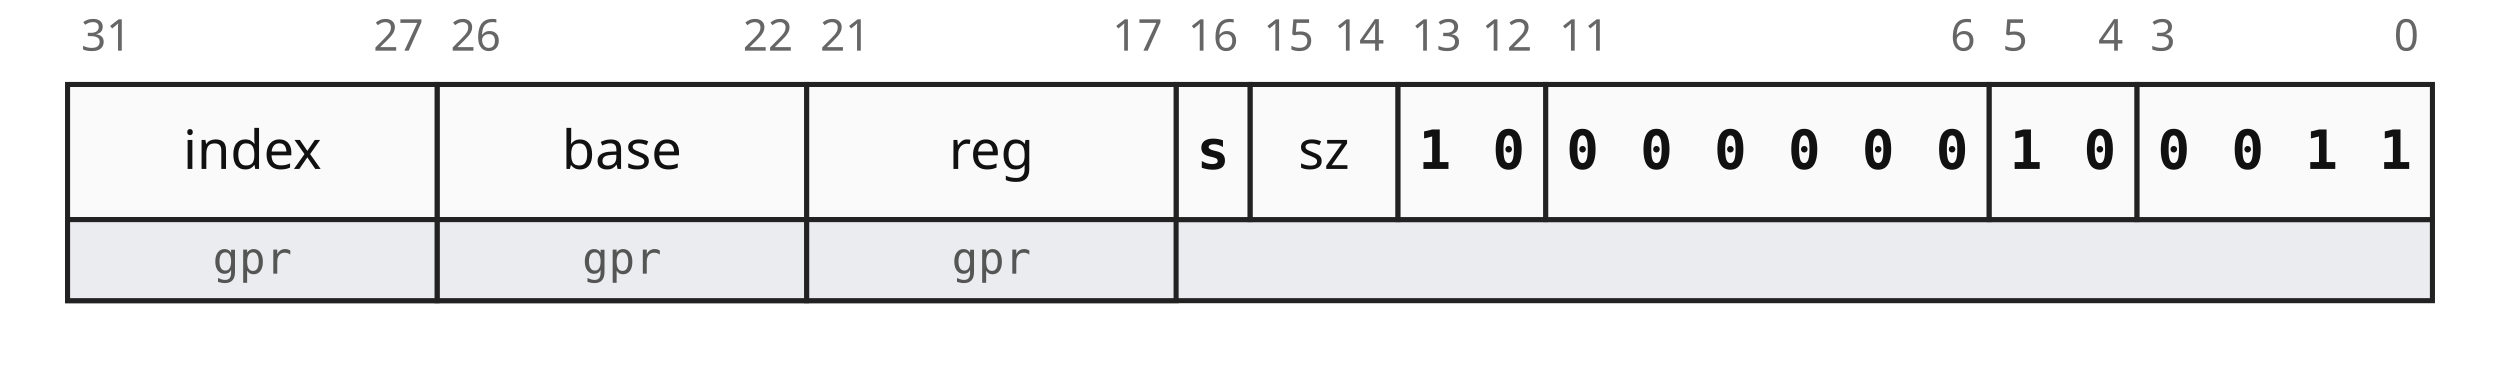
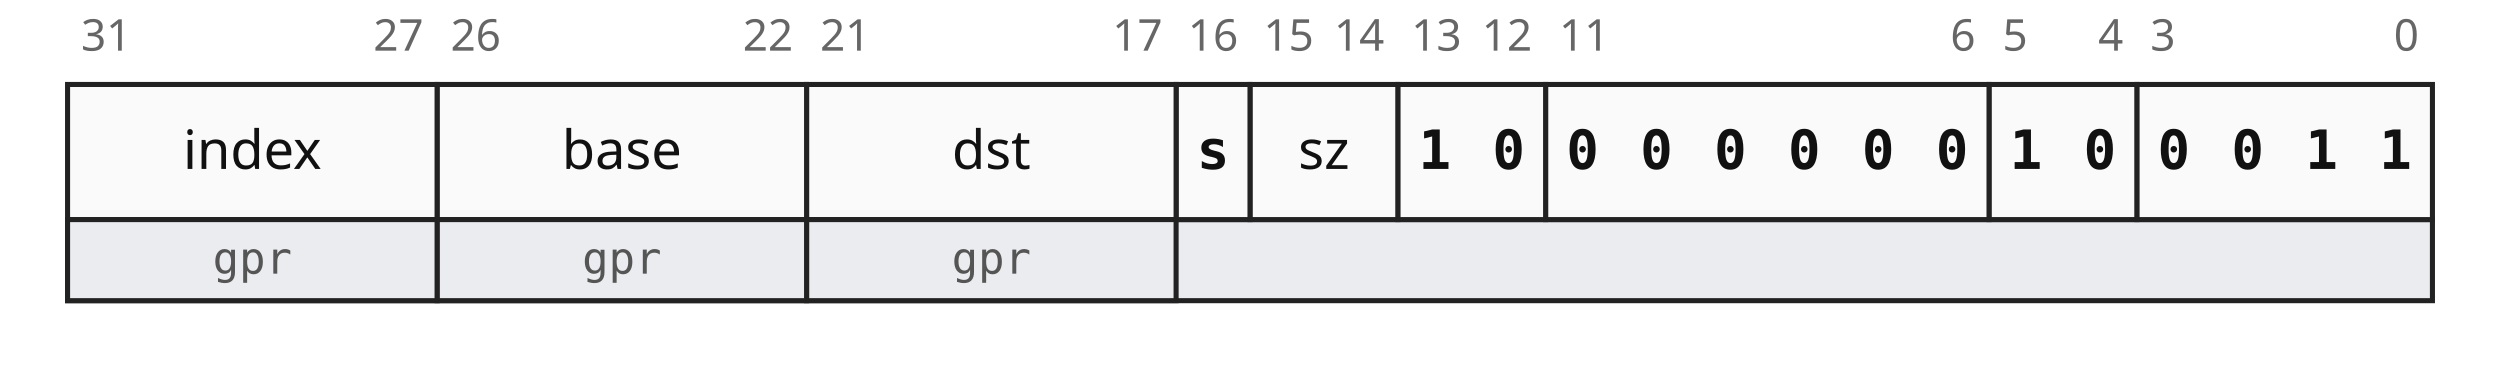
<svg xmlns="http://www.w3.org/2000/svg" width="100%" height="110" viewBox="-20 0 740 110">
  <style>
      /* Light Mode Styles */
      .bit-idx { font-family: sans-serif; font-size: 13px; fill: #666; }
      .content-fixed { font-family: monospace; font-size: 16px; font-weight: bold; text-anchor: middle; fill: #111; }
      .content-var { font-family: sans-serif; font-size: 16px; text-anchor: middle; fill: #111; }
      .field-type { font-family: monospace; font-size: 13px; text-anchor: middle; fill: #555; }
      
      .box-line { stroke: #222; stroke-width: 1.5; fill: #fafafa; }
      /* Second row background (slightly shaded) */
      .box-type { stroke: #222; stroke-width: 1.5; fill: #eaecef; } 
      
      /* Dark Mode Overrides */
      @media (prefers-color-scheme: dark) {
        .bit-idx { fill: #a0a0a0; }
        .content-fixed { fill: #e0e0e0; }
        .content-var { fill: #e0e0e0; }
        .field-type { fill: #a0a0a0; }
        
        .box-line { stroke: #a0a0a0; fill: #1e1e1e; }
        .box-type { stroke: #a0a0a0; fill: #2d3136; }
      }
    </style>
  <rect x="0" y="65" width="700" height="24" class="box-type" />
  <rect x="612.5" y="25" width="87.5" height="40" class="box-line" />
  <text x="616.5" y="15" text-anchor="start" class="bit-idx">3</text>
  <text x="696" y="15" text-anchor="end" class="bit-idx">0</text>
  <text x="623.438" y="50" class="content-fixed">0</text>
  <text x="645.312" y="50" class="content-fixed">0</text>
  <text x="667.188" y="50" class="content-fixed">1</text>
  <text x="689.062" y="50" class="content-fixed">1</text>
  <rect x="568.75" y="25" width="43.75" height="40" class="box-line" />
  <text x="572.75" y="15" text-anchor="start" class="bit-idx">5</text>
  <text x="608.5" y="15" text-anchor="end" class="bit-idx">4</text>
  <text x="579.688" y="50" class="content-fixed">1</text>
  <text x="601.562" y="50" class="content-fixed">0</text>
  <rect x="437.5" y="25" width="131.25" height="40" class="box-line" />
  <text x="441.5" y="15" text-anchor="start" class="bit-idx">11</text>
  <text x="564.75" y="15" text-anchor="end" class="bit-idx">6</text>
  <text x="448.438" y="50" class="content-fixed">0</text>
  <text x="470.312" y="50" class="content-fixed">0</text>
  <text x="492.188" y="50" class="content-fixed">0</text>
  <text x="514.062" y="50" class="content-fixed">0</text>
  <text x="535.938" y="50" class="content-fixed">0</text>
  <text x="557.812" y="50" class="content-fixed">0</text>
  <rect x="393.75" y="25" width="43.75" height="40" class="box-line" />
  <text x="397.75" y="15" text-anchor="start" class="bit-idx">13</text>
  <text x="433.5" y="15" text-anchor="end" class="bit-idx">12</text>
  <text x="404.688" y="50" class="content-fixed">1</text>
  <text x="426.562" y="50" class="content-fixed">0</text>
  <rect x="350" y="25" width="43.75" height="40" class="box-line" />
  <text x="354" y="15" text-anchor="start" class="bit-idx">15</text>
  <text x="389.75" y="15" text-anchor="end" class="bit-idx">14</text>
  <text x="371.875" y="50" class="content-var">sz</text>
  <rect x="328.125" y="25" width="21.875" height="40" class="box-line" />
  <text x="339.062" y="15" text-anchor="middle" class="bit-idx">16</text>
  <text x="339.062" y="50" class="content-fixed">s</text>
  <rect x="218.75" y="25" width="109.375" height="40" class="box-line" />
  <text x="222.75" y="15" text-anchor="start" class="bit-idx">21</text>
  <text x="324.125" y="15" text-anchor="end" class="bit-idx">17</text>
-   <text x="273.438" y="50" class="content-var">reg</text>
+   <text x="273.438" y="50" class="content-var">dst</text>
  <rect x="218.75" y="65" width="109.375" height="24" class="box-type" />
  <text x="273.438" y="81" class="field-type">gpr</text>
  <rect x="109.375" y="25" width="109.375" height="40" class="box-line" />
  <text x="113.375" y="15" text-anchor="start" class="bit-idx">26</text>
  <text x="214.75" y="15" text-anchor="end" class="bit-idx">22</text>
  <text x="164.062" y="50" class="content-var">base</text>
  <rect x="109.375" y="65" width="109.375" height="24" class="box-type" />
  <text x="164.062" y="81" class="field-type">gpr</text>
  <rect x="0" y="25" width="109.375" height="40" class="box-line" />
  <text x="4" y="15" text-anchor="start" class="bit-idx">31</text>
  <text x="105.375" y="15" text-anchor="end" class="bit-idx">27</text>
  <text x="54.688" y="50" class="content-var">index</text>
  <rect x="0" y="65" width="109.375" height="24" class="box-type" />
  <text x="54.688" y="81" class="field-type">gpr</text>
</svg>
